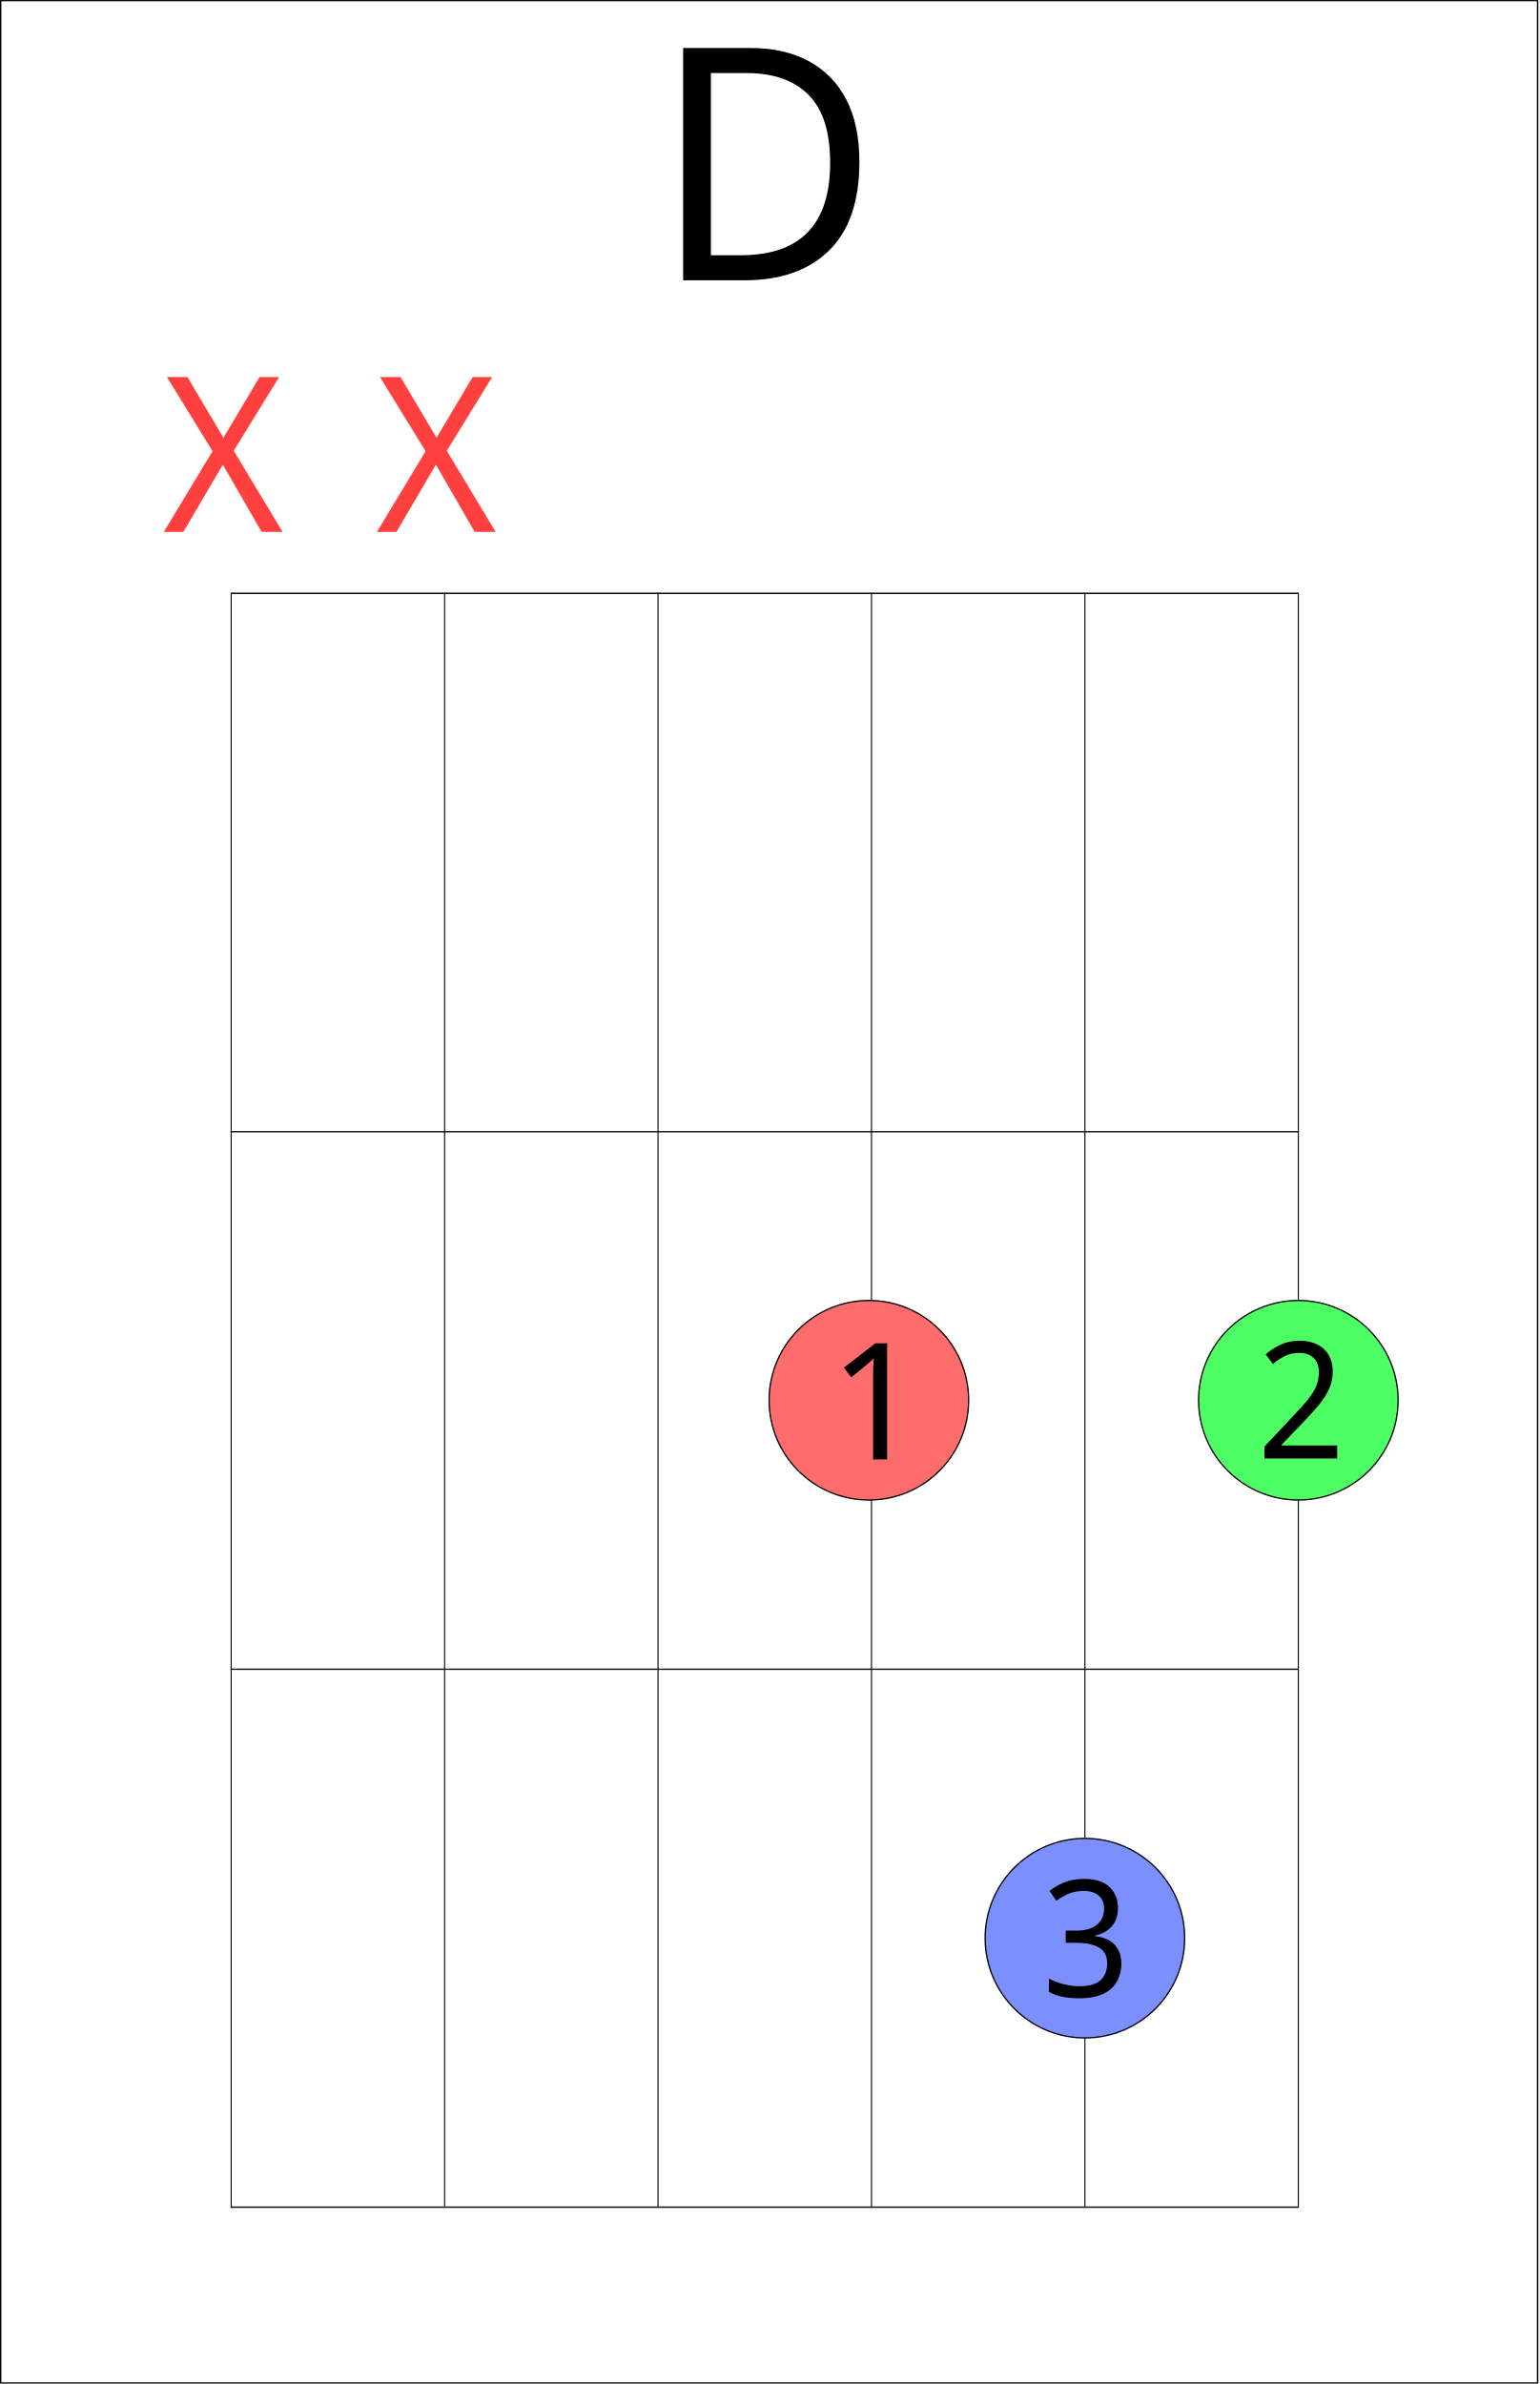
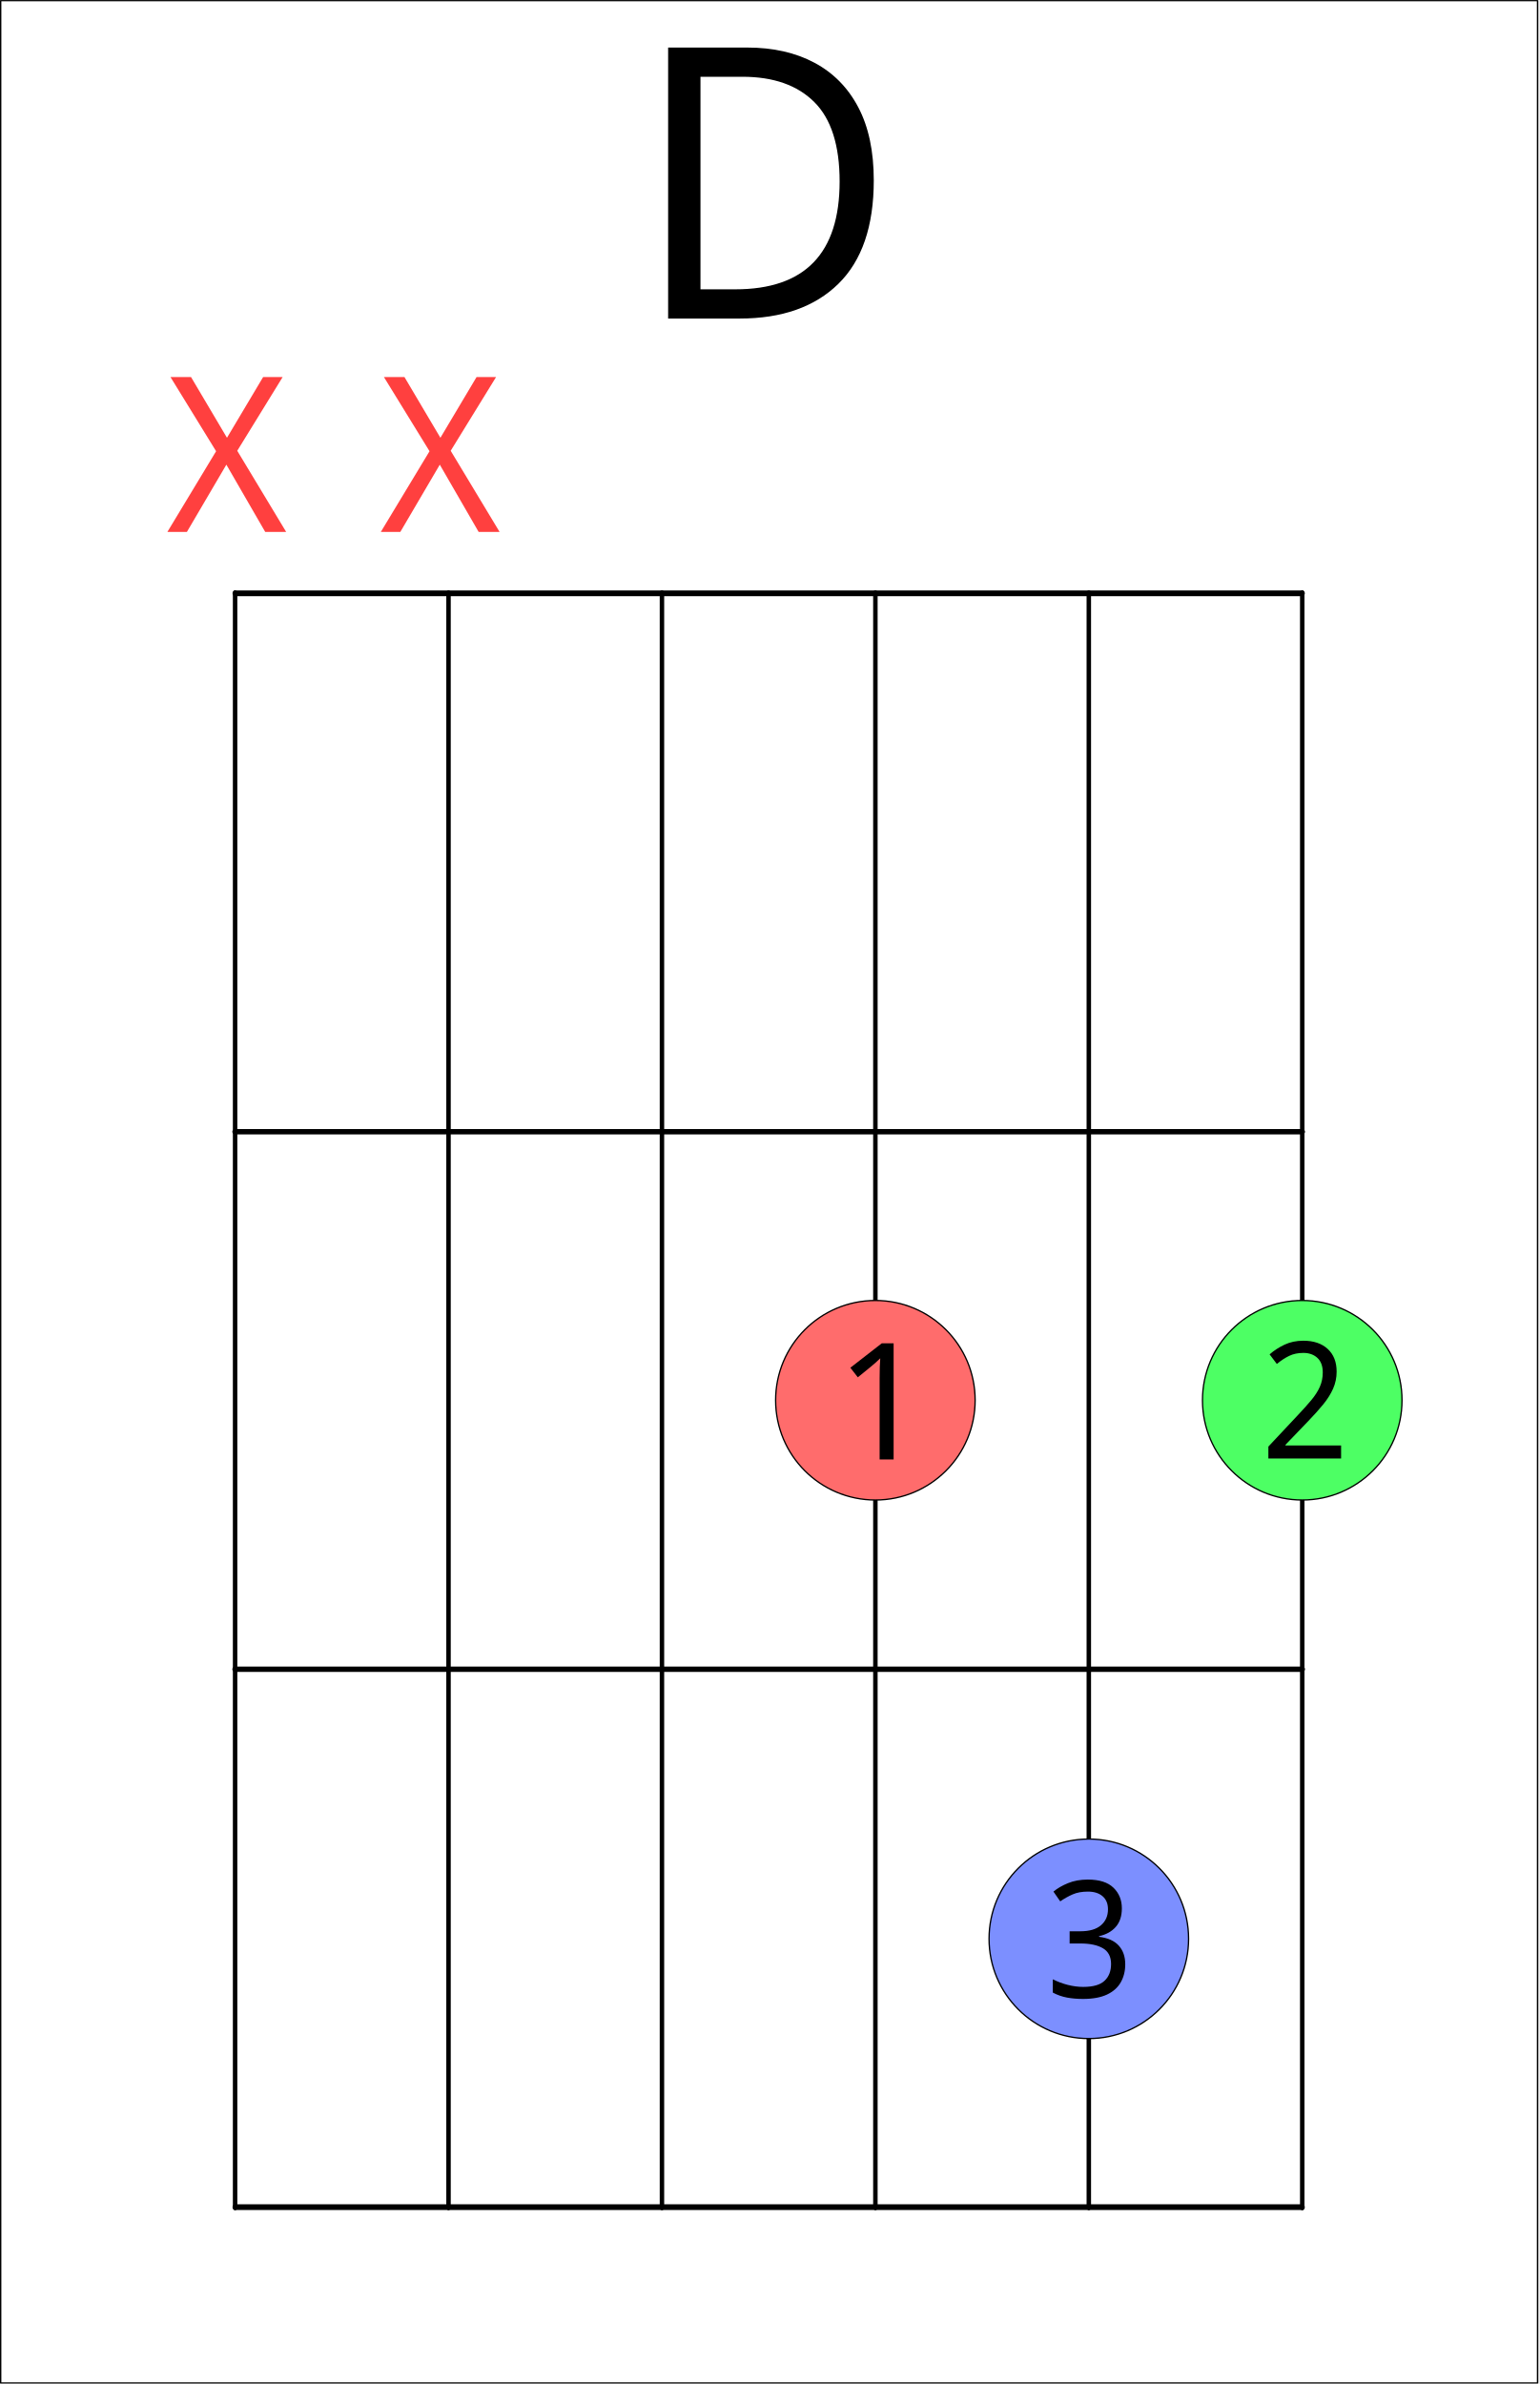
<svg xmlns="http://www.w3.org/2000/svg" width="100%" height="100%" viewBox="0 0 1183 1832" version="1.1" xml:space="preserve" style="fill-rule:evenodd;clip-rule:evenodd;stroke-linecap:round;stroke-linejoin:round;stroke-miterlimit:1.5;">
  <g transform="matrix(1,0,0,1,-1128.409,-324.3032)">
    <g transform="matrix(1.179599,0,0,0.996115,118.3698,294.4734)">
      <rect x="856.681" y="30.448" width="1001.275" height="1837.849" style="fill:white;stroke:black;stroke-width:0.92px;" />
    </g>
-     <g>
+     <g transform="matrix(1,0,0,1,3,0)">
      <g transform="matrix(0.681948,0,0,0.953327,651.722,334.2693)">
-         <path d="M959.535,467.82L959.535,1768.694" style="fill:none;stroke:black;stroke-width:1.21px;" />
+         <path d="M959.535,467.82L959.535,1768.694" style="fill:none;stroke:black;stroke-width:5.03px;" />
      </g>
      <g transform="matrix(0.681948,0,0,0.953327,815.7409,334.2693)">
-         <path d="M959.535,467.82L959.535,1768.694" style="fill:none;stroke:black;stroke-width:1.21px;" />
+         <path d="M959.535,467.82L959.535,1768.694" style="fill:none;stroke:black;stroke-width:5.03px;" />
      </g>
      <g transform="matrix(0.681948,0,0,0.953327,979.7597,334.2693)">
-         <path d="M959.535,467.82L959.535,1768.694" style="fill:none;stroke:black;stroke-width:1.21px;" />
+         <path d="M959.535,467.82L959.535,1768.694" style="fill:none;stroke:black;stroke-width:5.03px;" />
      </g>
      <g transform="matrix(0.681948,0,0,0.953327,1143.779,334.2693)">
-         <path d="M959.535,467.82L959.535,1768.694" style="fill:none;stroke:black;stroke-width:1.21px;" />
+         <path d="M959.535,467.82L959.535,1768.694" style="fill:none;stroke:black;stroke-width:5.03px;" />
      </g>
      <g transform="matrix(0.991923,0,0,0.954545,354.2899,361.5904)">
-         <path d="M1786.306,872.051L959.535,872.051" style="fill:none;stroke:black;stroke-width:1.03px;" />
+         <path d="M1786.306,872.051L959.535,872.051" style="fill:none;stroke:black;stroke-width:4.28px;" />
      </g>
      <g transform="matrix(0.991923,0,0,0.954545,354.2899,242.7936)">
-         <path d="M959.535,1429.21L1786.306,1429.21" style="fill:none;stroke:black;stroke-width:1.03px;" />
+         <path d="M959.535,1429.21L1786.306,1429.21" style="fill:none;stroke:black;stroke-width:4.28px;" />
      </g>
      <g transform="matrix(0.681948,0,0,0.953327,1307.797,334.2693)">
-         <path d="M959.535,467.82L959.535,1768.694" style="fill:none;stroke:black;stroke-width:1.21px;" />
+         <path d="M959.535,467.82L959.535,1768.694" style="fill:none;stroke:black;stroke-width:5.03px;" />
      </g>
      <g transform="matrix(0.681948,0,0,0.953327,1471.816,334.2693)">
-         <path d="M959.535,467.82L959.535,1768.694" style="fill:none;stroke:black;stroke-width:1.21px;" />
+         <path d="M959.535,467.82L959.535,1768.694" style="fill:none;stroke:black;stroke-width:5.03px;" />
      </g>
      <g transform="matrix(0.852435,0,0,0.953327,488.1338,334.2693)">
-         <path d="M959.535,467.82L1921.595,467.82" style="fill:none;stroke:black;stroke-width:1.11px;" />
+         <path d="M959.535,467.82L1921.595,467.82" style="fill:none;stroke:black;stroke-width:4.61px;" />
      </g>
      <g transform="matrix(0.852435,0,0,0.953327,488.1338,334.2693)">
-         <path d="M959.535,1768.694L1921.595,1768.694" style="fill:none;stroke:black;stroke-width:1.11px;" />
+         <path d="M959.535,1768.694L1921.595,1768.694" style="fill:none;stroke:black;stroke-width:4.61px;" />
      </g>
    </g>
-     <g transform="matrix(1,0,0,1,143.8352,409.6953)">
+     <g transform="matrix(1,0,0,1,146.8352,410.1989)">
      <g transform="matrix(1,0,0,1,-127.5727,90.73743)">
        <circle cx="1945.888" cy="1313.251" r="76.664" style="fill:rgb(124,143,255);stroke:black;stroke-width:1px;" />
      </g>
      <g transform="matrix(0.943679,0,0,0.996115,303.5726,724.872)">
        <g transform="matrix(125.4875,0,0,125.4875,1639.98,726.9097)">
                </g>
        <text x="1570.19px" y="726.91px" style="font-family:'MicrosoftSansSerif', 'Microsoft Sans Serif', sans-serif;font-size:125.488px;">3</text>
      </g>
    </g>
-     <g transform="matrix(1,0,0,1,463.8889,-3.884751)">
+     <g transform="matrix(1,0,0,1,466.8889,-3.884751)">
      <g transform="matrix(1,0,0,1,-283.6075,90.9675)">
        <circle cx="1945.888" cy="1313.251" r="76.664" style="fill:rgb(77,255,100);stroke:black;stroke-width:1px;" />
      </g>
      <g transform="matrix(0.943679,0,0,0.996115,148.8099,724.872)">
        <g transform="matrix(125.4875,0,0,125.4875,1639.98,726.9097)">
                </g>
        <text x="1570.19px" y="726.91px" style="font-family:'MicrosoftSansSerif', 'Microsoft Sans Serif', sans-serif;font-size:125.488px;">2</text>
      </g>
    </g>
-     <g transform="matrix(1,0,0,1,-178.4015,441.5562)">
+     <g transform="matrix(1,0,0,1,-173.3947,441.5562)">
      <g transform="matrix(1,0,0,1,28.63835,-354.4734)">
        <circle cx="1945.888" cy="1313.251" r="76.664" style="fill:rgb(255,108,108);stroke:black;stroke-width:1px;" />
      </g>
      <g transform="matrix(0.996115,0,0,0.996115,380.0719,280.194)">
        <g transform="matrix(125.4875,0,0,125.4875,1639.98,726.9097)">
                </g>
        <text x="1570.19px" y="726.91px" style="font-family:'MicrosoftSansSerif', 'Microsoft Sans Serif', sans-serif;font-size:125.488px;">1</text>
      </g>
    </g>
-     <g transform="matrix(0.943679,0,0,0.996115,588.1213,304.9025)">
+     <g transform="matrix(0.943679,0,0,0.996115,591.1213,304.9025)">
      <g transform="matrix(167.3167,0,0,167.3167,990.4101,429.8032)">
            </g>
      <text x="878.811px" y="429.803px" style="font-family:'MicrosoftSansSerif', 'Microsoft Sans Serif', sans-serif;font-size:167.317px;fill:rgb(255,64,63);">X</text>
    </g>
-     <g transform="matrix(0.943679,0,0,0.996115,424.3824,304.9025)">
+     <g transform="matrix(0.943679,0,0,0.996115,427.1025,304.9025)">
      <g transform="matrix(167.3167,0,0,167.3167,990.4101,429.8032)">
            </g>
      <text x="878.811px" y="429.803px" style="font-family:'MicrosoftSansSerif', 'Microsoft Sans Serif', sans-serif;font-size:167.317px;fill:rgb(255,64,63);">X</text>
    </g>
-     <g transform="matrix(0.943679,0,0,0.996115,797.0038,335.7718)">
-       <g transform="matrix(250.9751,0,0,250.9751,1064.397,204.7234)">
+     <g transform="matrix(0.943679,0,0,0.996115,781.6391,365.1638)">
+       <g transform="matrix(292.8043,0,0,292.8043,1094.604,204.7234)">
            </g>
-       <text x="883.151px" y="204.723px" style="font-family:'MicrosoftSansSerif', 'Microsoft Sans Serif', sans-serif;font-size:250.975px;">D</text>
+       <text x="883.151px" y="204.723px" style="font-family:'MicrosoftSansSerif', 'Microsoft Sans Serif', sans-serif;font-size:292.804px;">D</text>
    </g>
  </g>
</svg>
